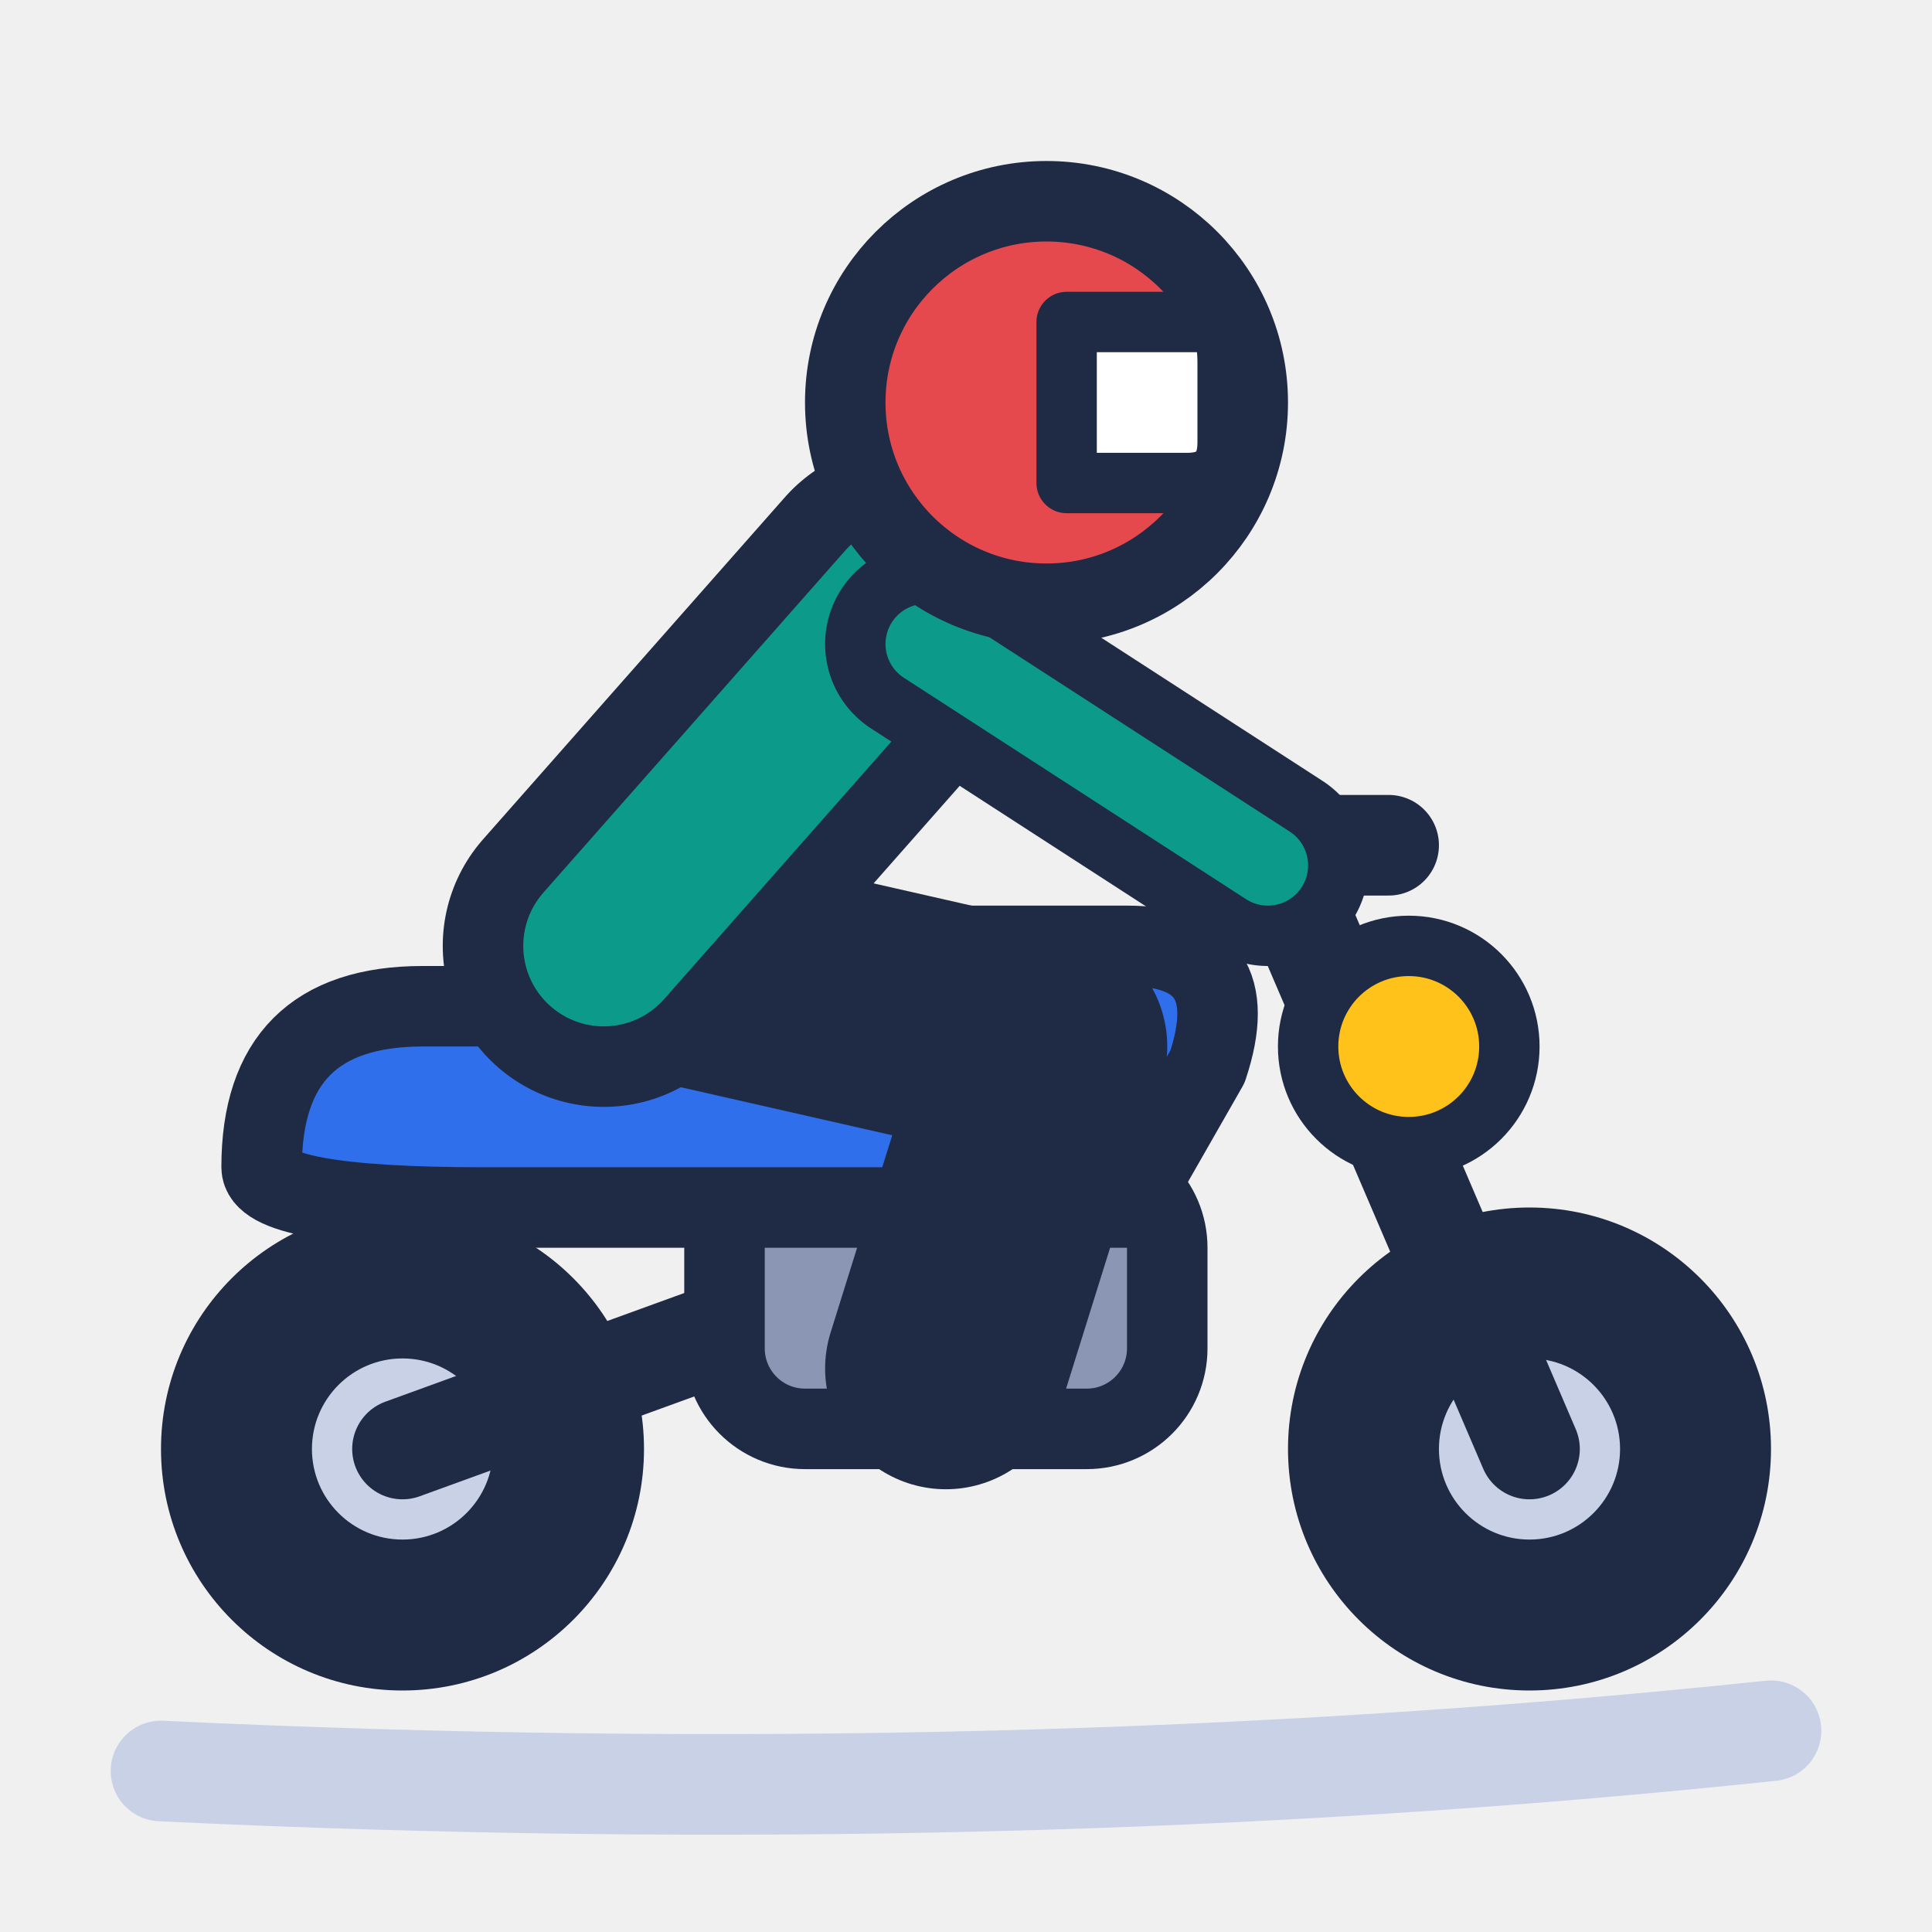
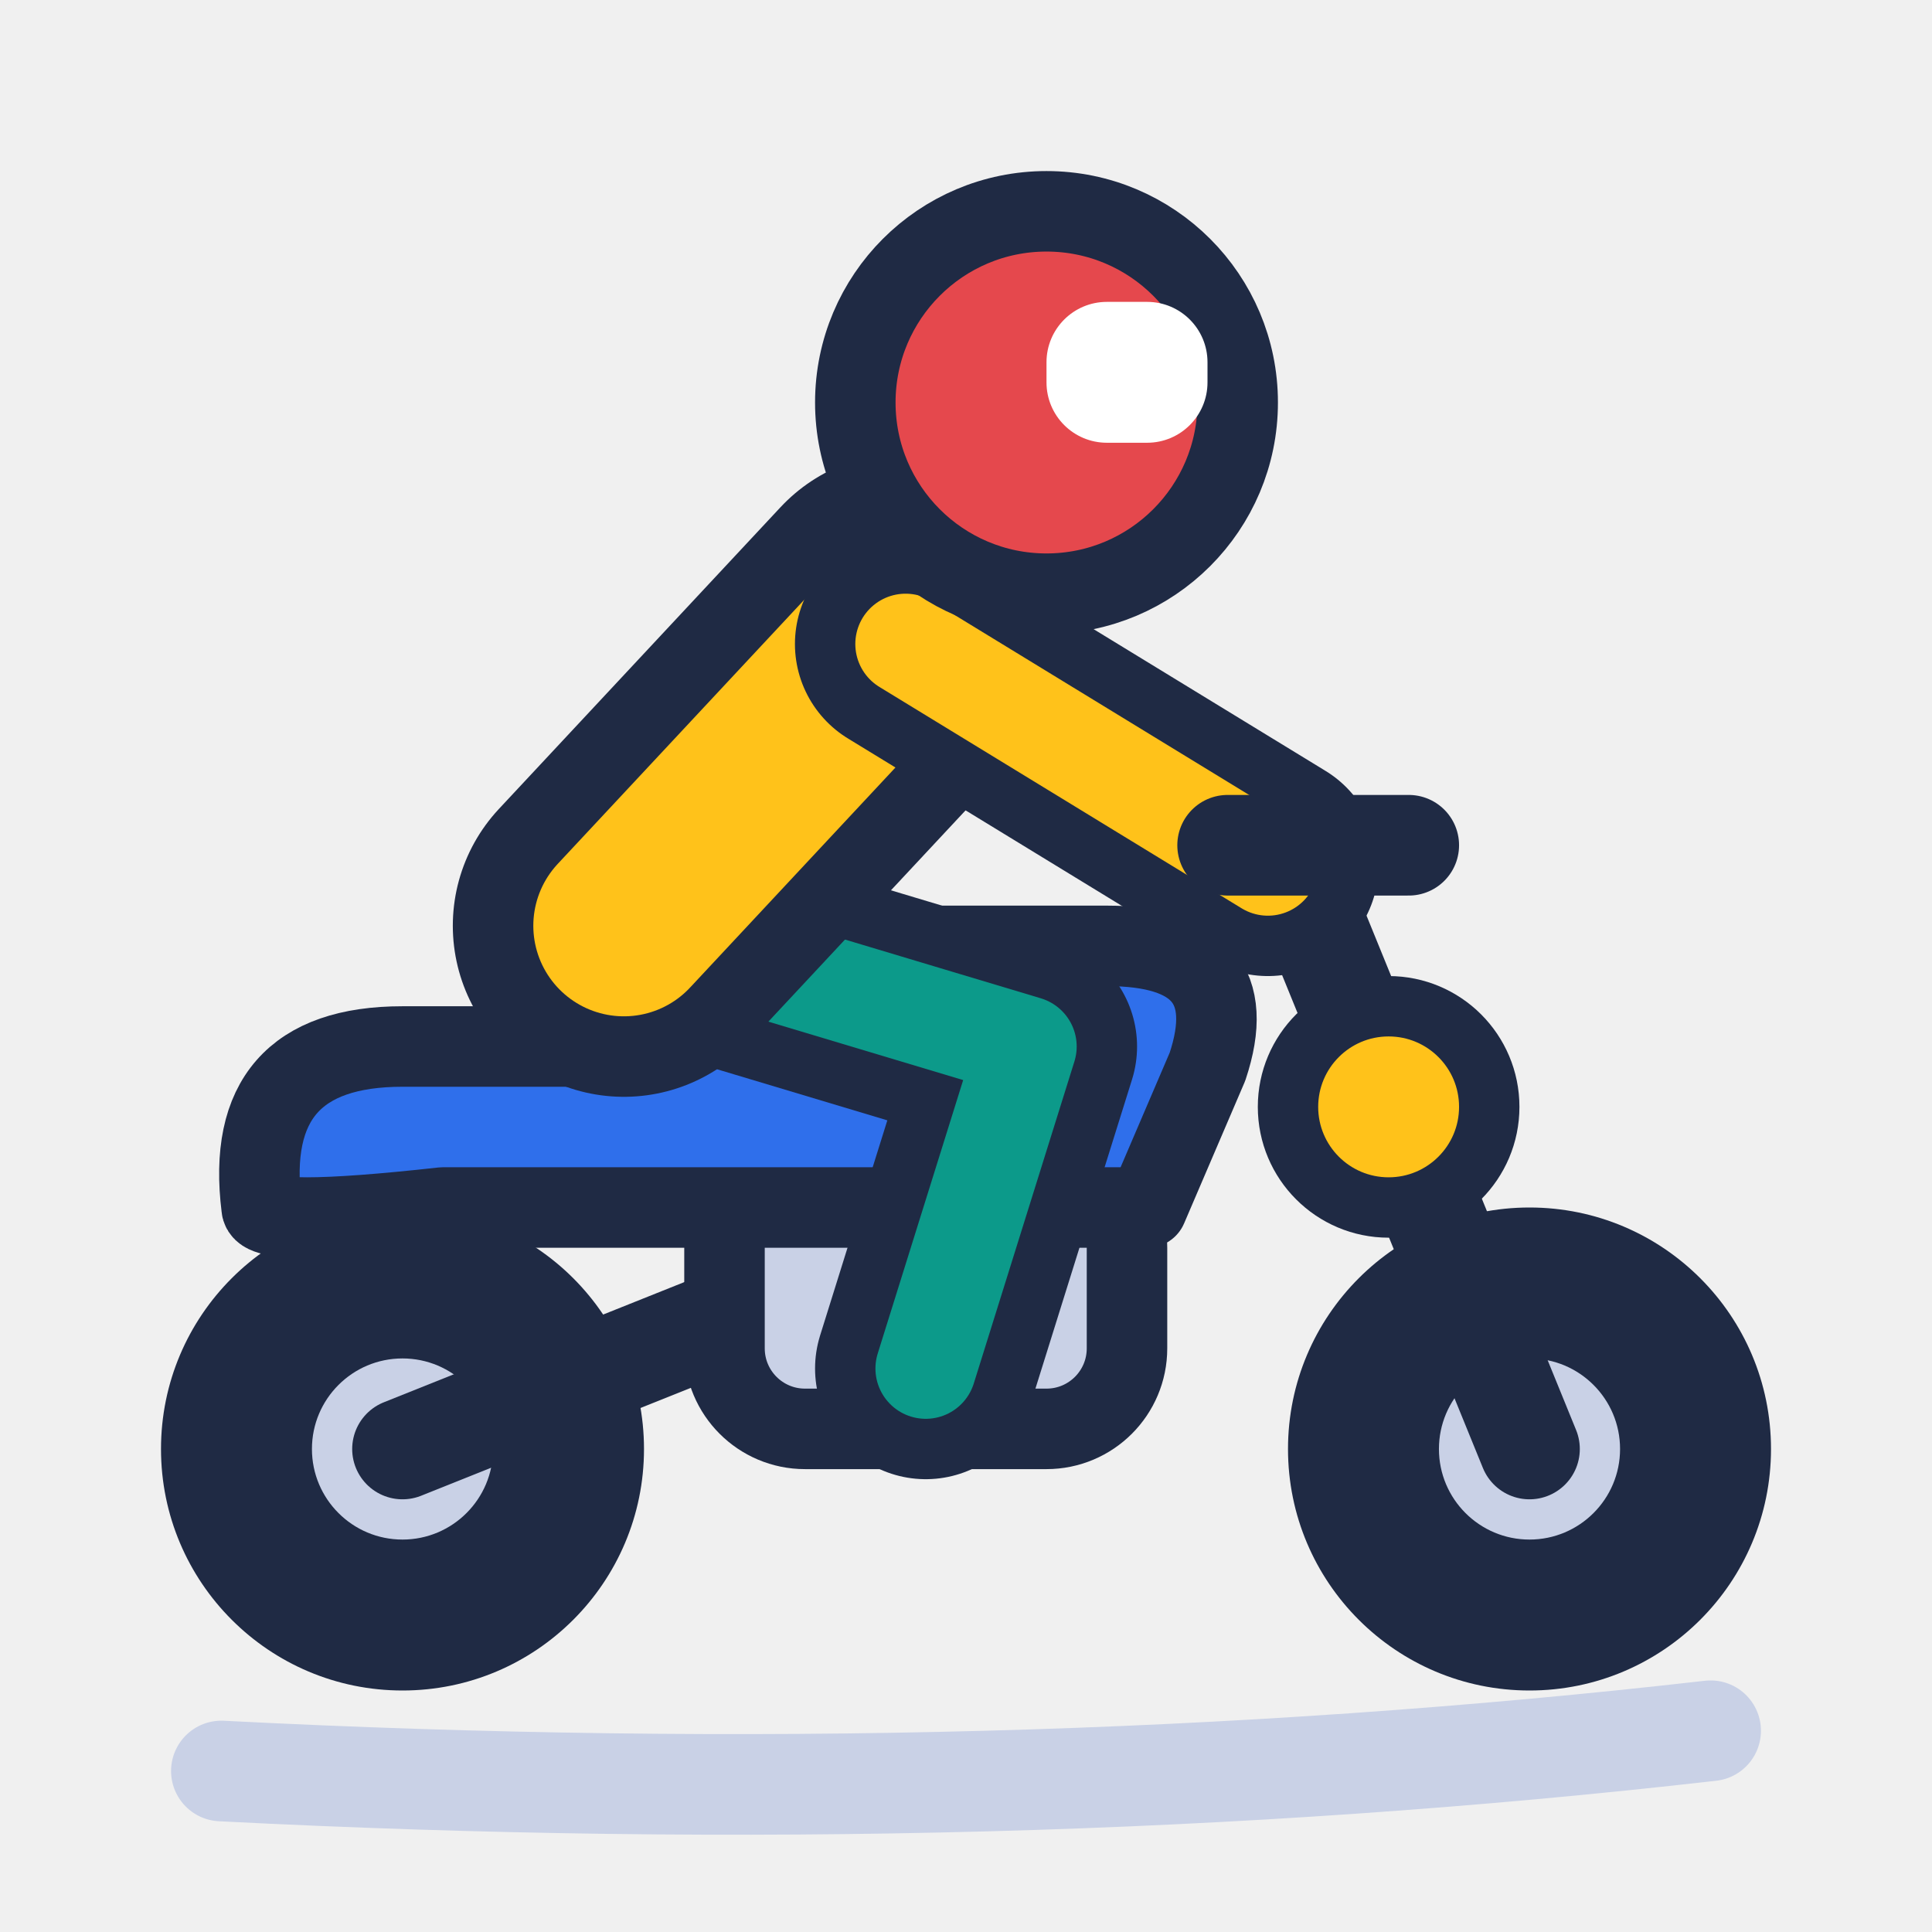
<svg xmlns="http://www.w3.org/2000/svg" viewBox="0 0 96 96">
-   <path d="M8 88Q50 90 88 86" fill="none" stroke="#c9d1e6" stroke-width="5" stroke-linecap="round" />
+   <path d="M11 88Q50 90 85 86" fill="none" stroke="#c9d1e6" stroke-width="5" stroke-linecap="round" />
  <g stroke-linecap="round" stroke-linejoin="round">
    <circle cx="20" cy="72" r="12" fill="#1f2a44" />
    <circle cx="20" cy="72" r="4.5" fill="#c9d1e6" />
    <circle cx="76" cy="72" r="12" fill="#1f2a44" />
    <circle cx="76" cy="72" r="4.5" fill="#c9d1e6" />
-     <path d="M76 72L64 44M20 72L42 64M59 42H69" fill="none" stroke="#1f2a44" stroke-width="5" />
-     <rect x="36" y="58" width="22" height="13" rx="4" fill="#8b96b5" stroke="#1f2a44" stroke-width="4" />
-     <path d="M13 58Q13 50 21 50H34L40 47H56Q62 47 60 53L56 60H24Q13 60 13 58Z" fill="#2f6feb" stroke="#1f2a44" stroke-width="4" />
-     <circle cx="70" cy="52" r="5" fill="#ffc21a" stroke="#1f2a44" stroke-width="3" />
-     <path d="M30 47L52 52L47 68" fill="none" stroke="#1f2a44" stroke-width="12" />
-     <path d="M30 47L45 30" fill="none" stroke="#1f2a44" stroke-width="16" />
-     <path d="M30 47L45 30" fill="none" stroke="#0c9a8a" stroke-width="8" />
-     <path d="M46 32L63 43" fill="none" stroke="#1f2a44" stroke-width="10" />
-     <path d="M46 32L63 43" fill="none" stroke="#0c9a8a" stroke-width="4" />
-     <circle cx="52" cy="20" r="10" fill="#e5484d" stroke="#1f2a44" stroke-width="4" />
-     <path d="M53 16H60Q61 16 61 18V22Q61 24 59 24H53Z" fill="#ffffff" stroke="#1f2a44" stroke-width="3" />
+     <path d="M76 72L65 45M20 72L40 64" fill="none" stroke="#1f2a44" stroke-width="5" />
+     <rect x="36" y="58" width="20" height="13" rx="4" fill="#c9d1e6" stroke="#1f2a44" stroke-width="4" />
+     <path d="M13 60Q12 52 20 52H32L37 47H55Q62 47 60 53L57 60H22Q13 61 13 60Z" fill="#2f6feb" stroke="#1f2a44" stroke-width="4" />
+     <circle cx="69" cy="55" r="5" fill="#ffc21a" stroke="#1f2a44" stroke-width="3" />
+     <path d="M31 46L51 52L46 68" fill="none" stroke="#1f2a44" stroke-width="11" />
+     <path d="M31 46L51 52L46 68" fill="none" stroke="#0c9a8a" stroke-width="5" />
+     <path d="M31 46L45 31" fill="none" stroke="#1f2a44" stroke-width="17" />
+     <path d="M31 46L45 31" fill="none" stroke="#ffc21a" stroke-width="9" />
+     <path d="M45 32L63 43" fill="none" stroke="#1f2a44" stroke-width="11" />
+     <path d="M45 32L63 43" fill="none" stroke="#ffc21a" stroke-width="5" />
+     <path d="M61 42H70" fill="none" stroke="#1f2a44" stroke-width="5" />
+     <circle cx="52" cy="20" r="9.5" fill="#e5484d" stroke="#1f2a44" stroke-width="4" />
+     <rect x="52" y="15" width="8" height="7" rx="3" fill="#ffffff" />
  </g>
</svg>
